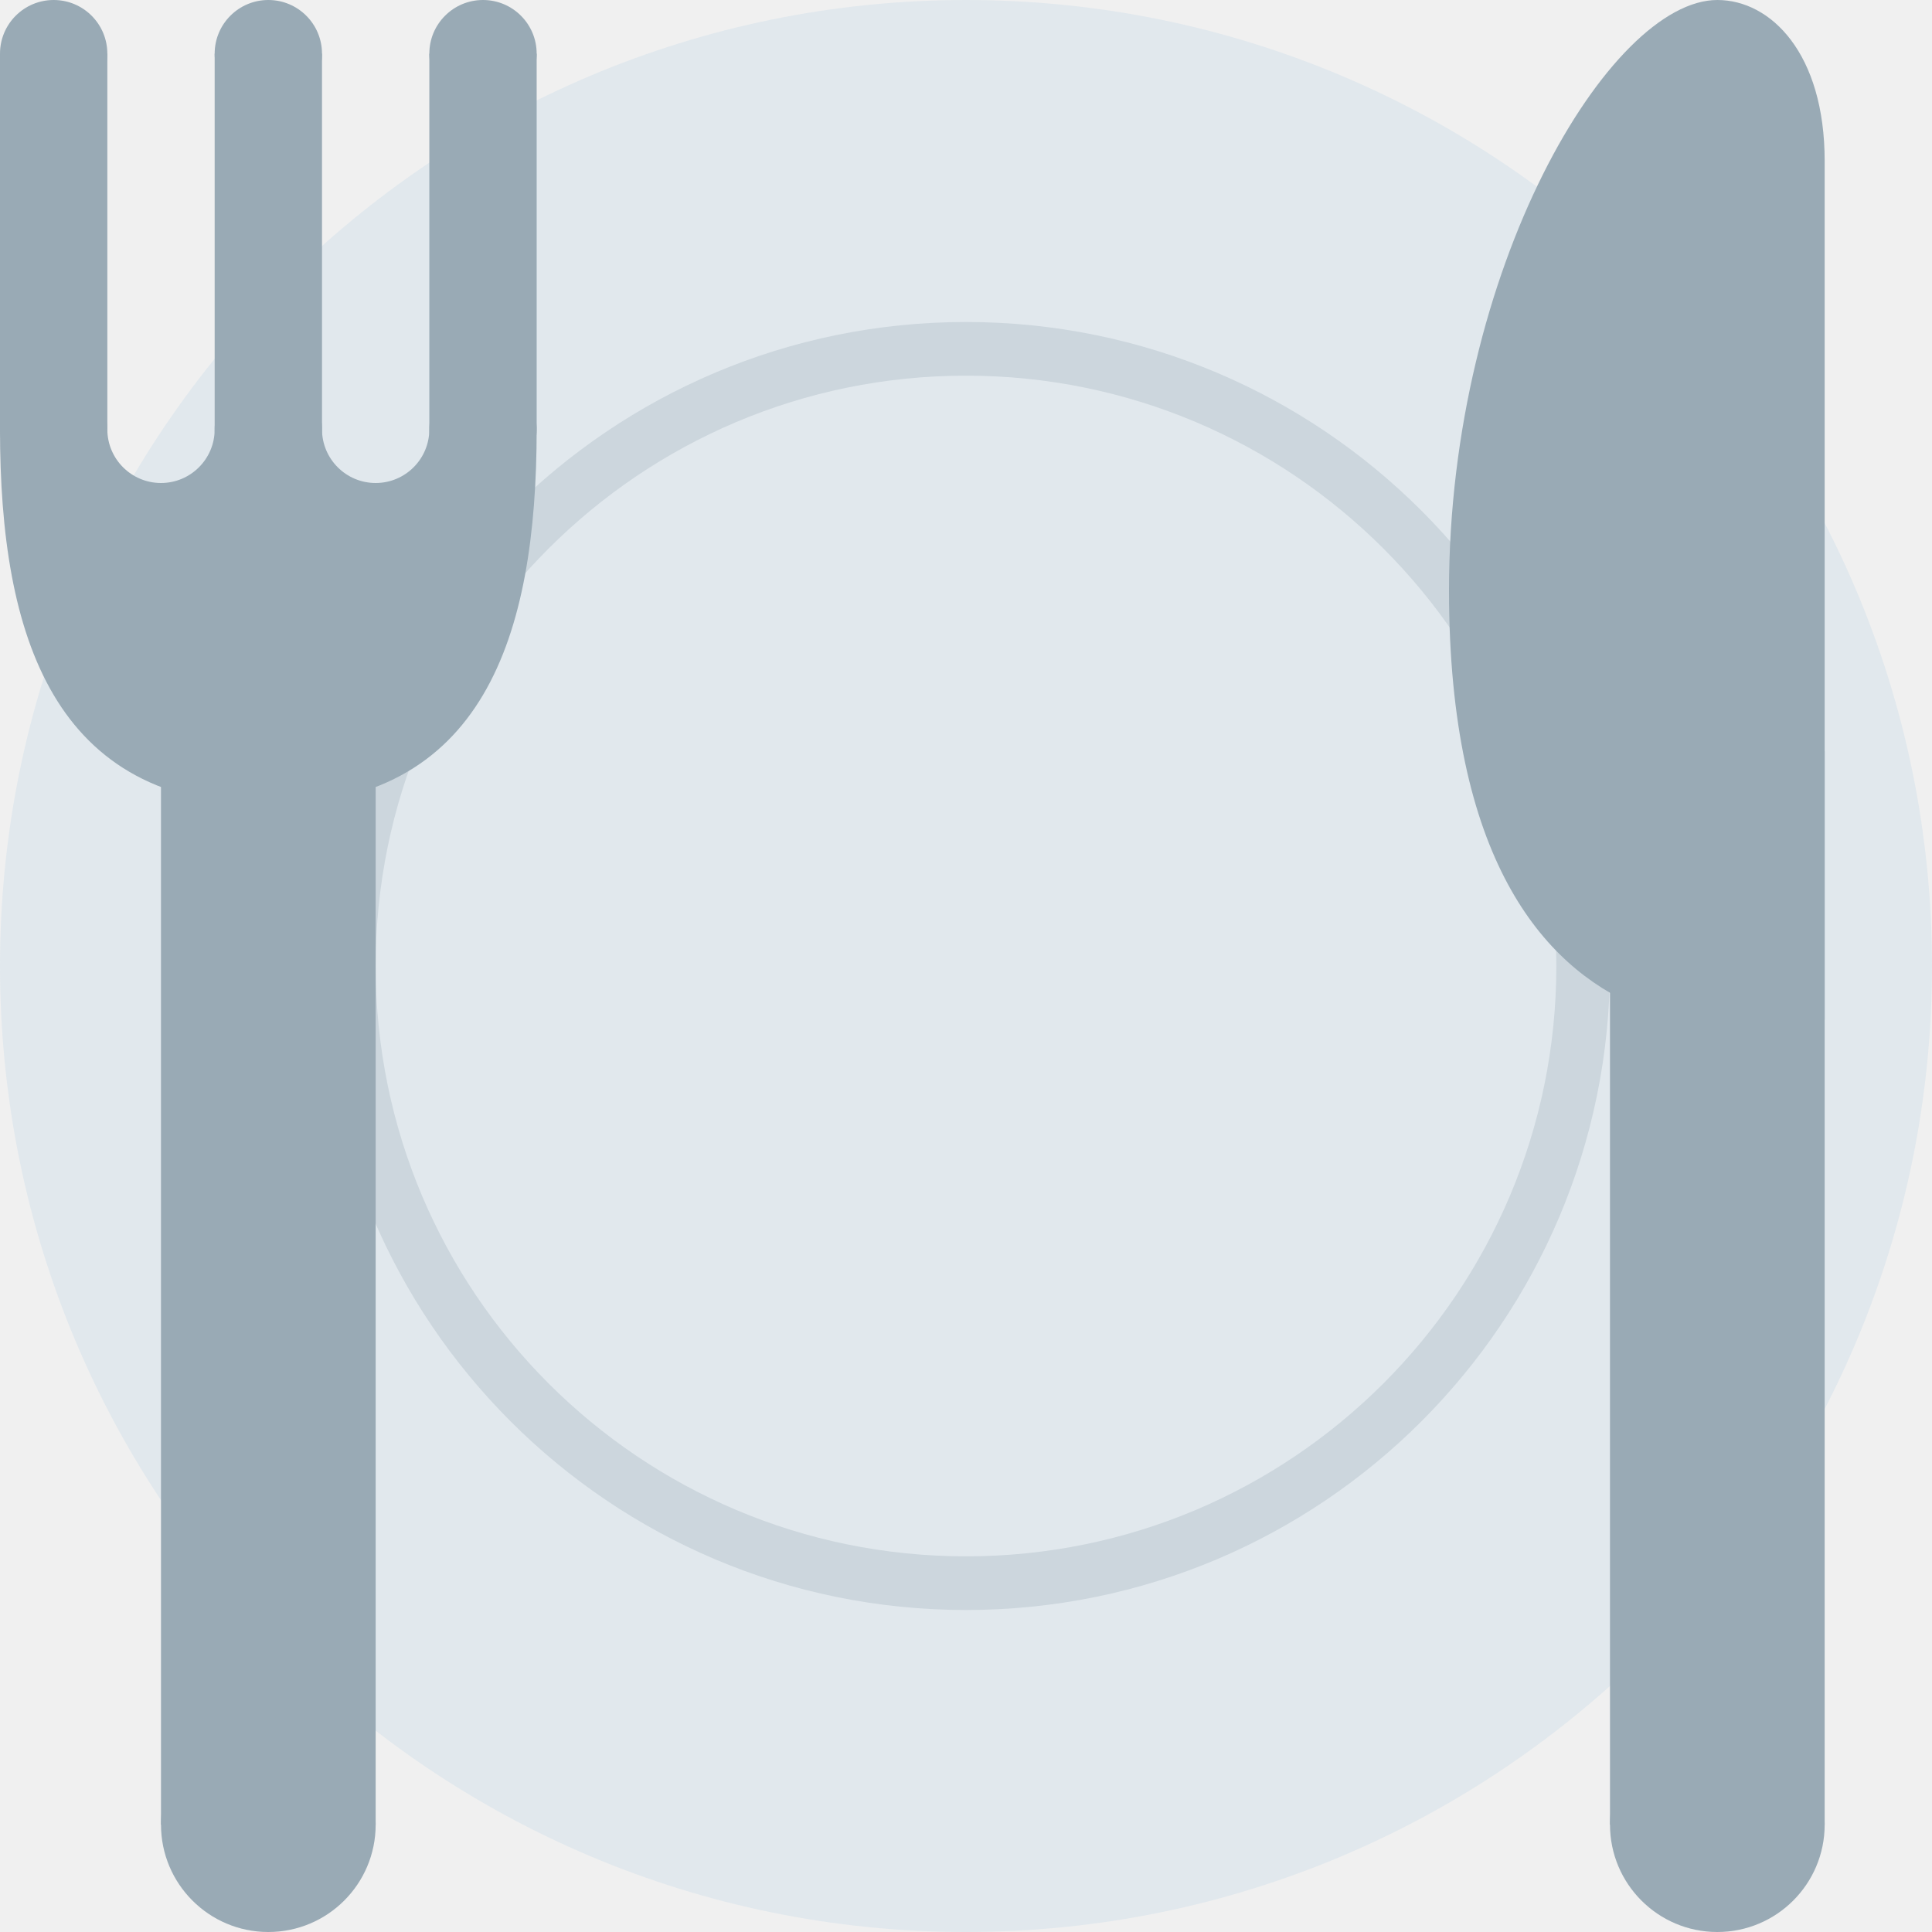
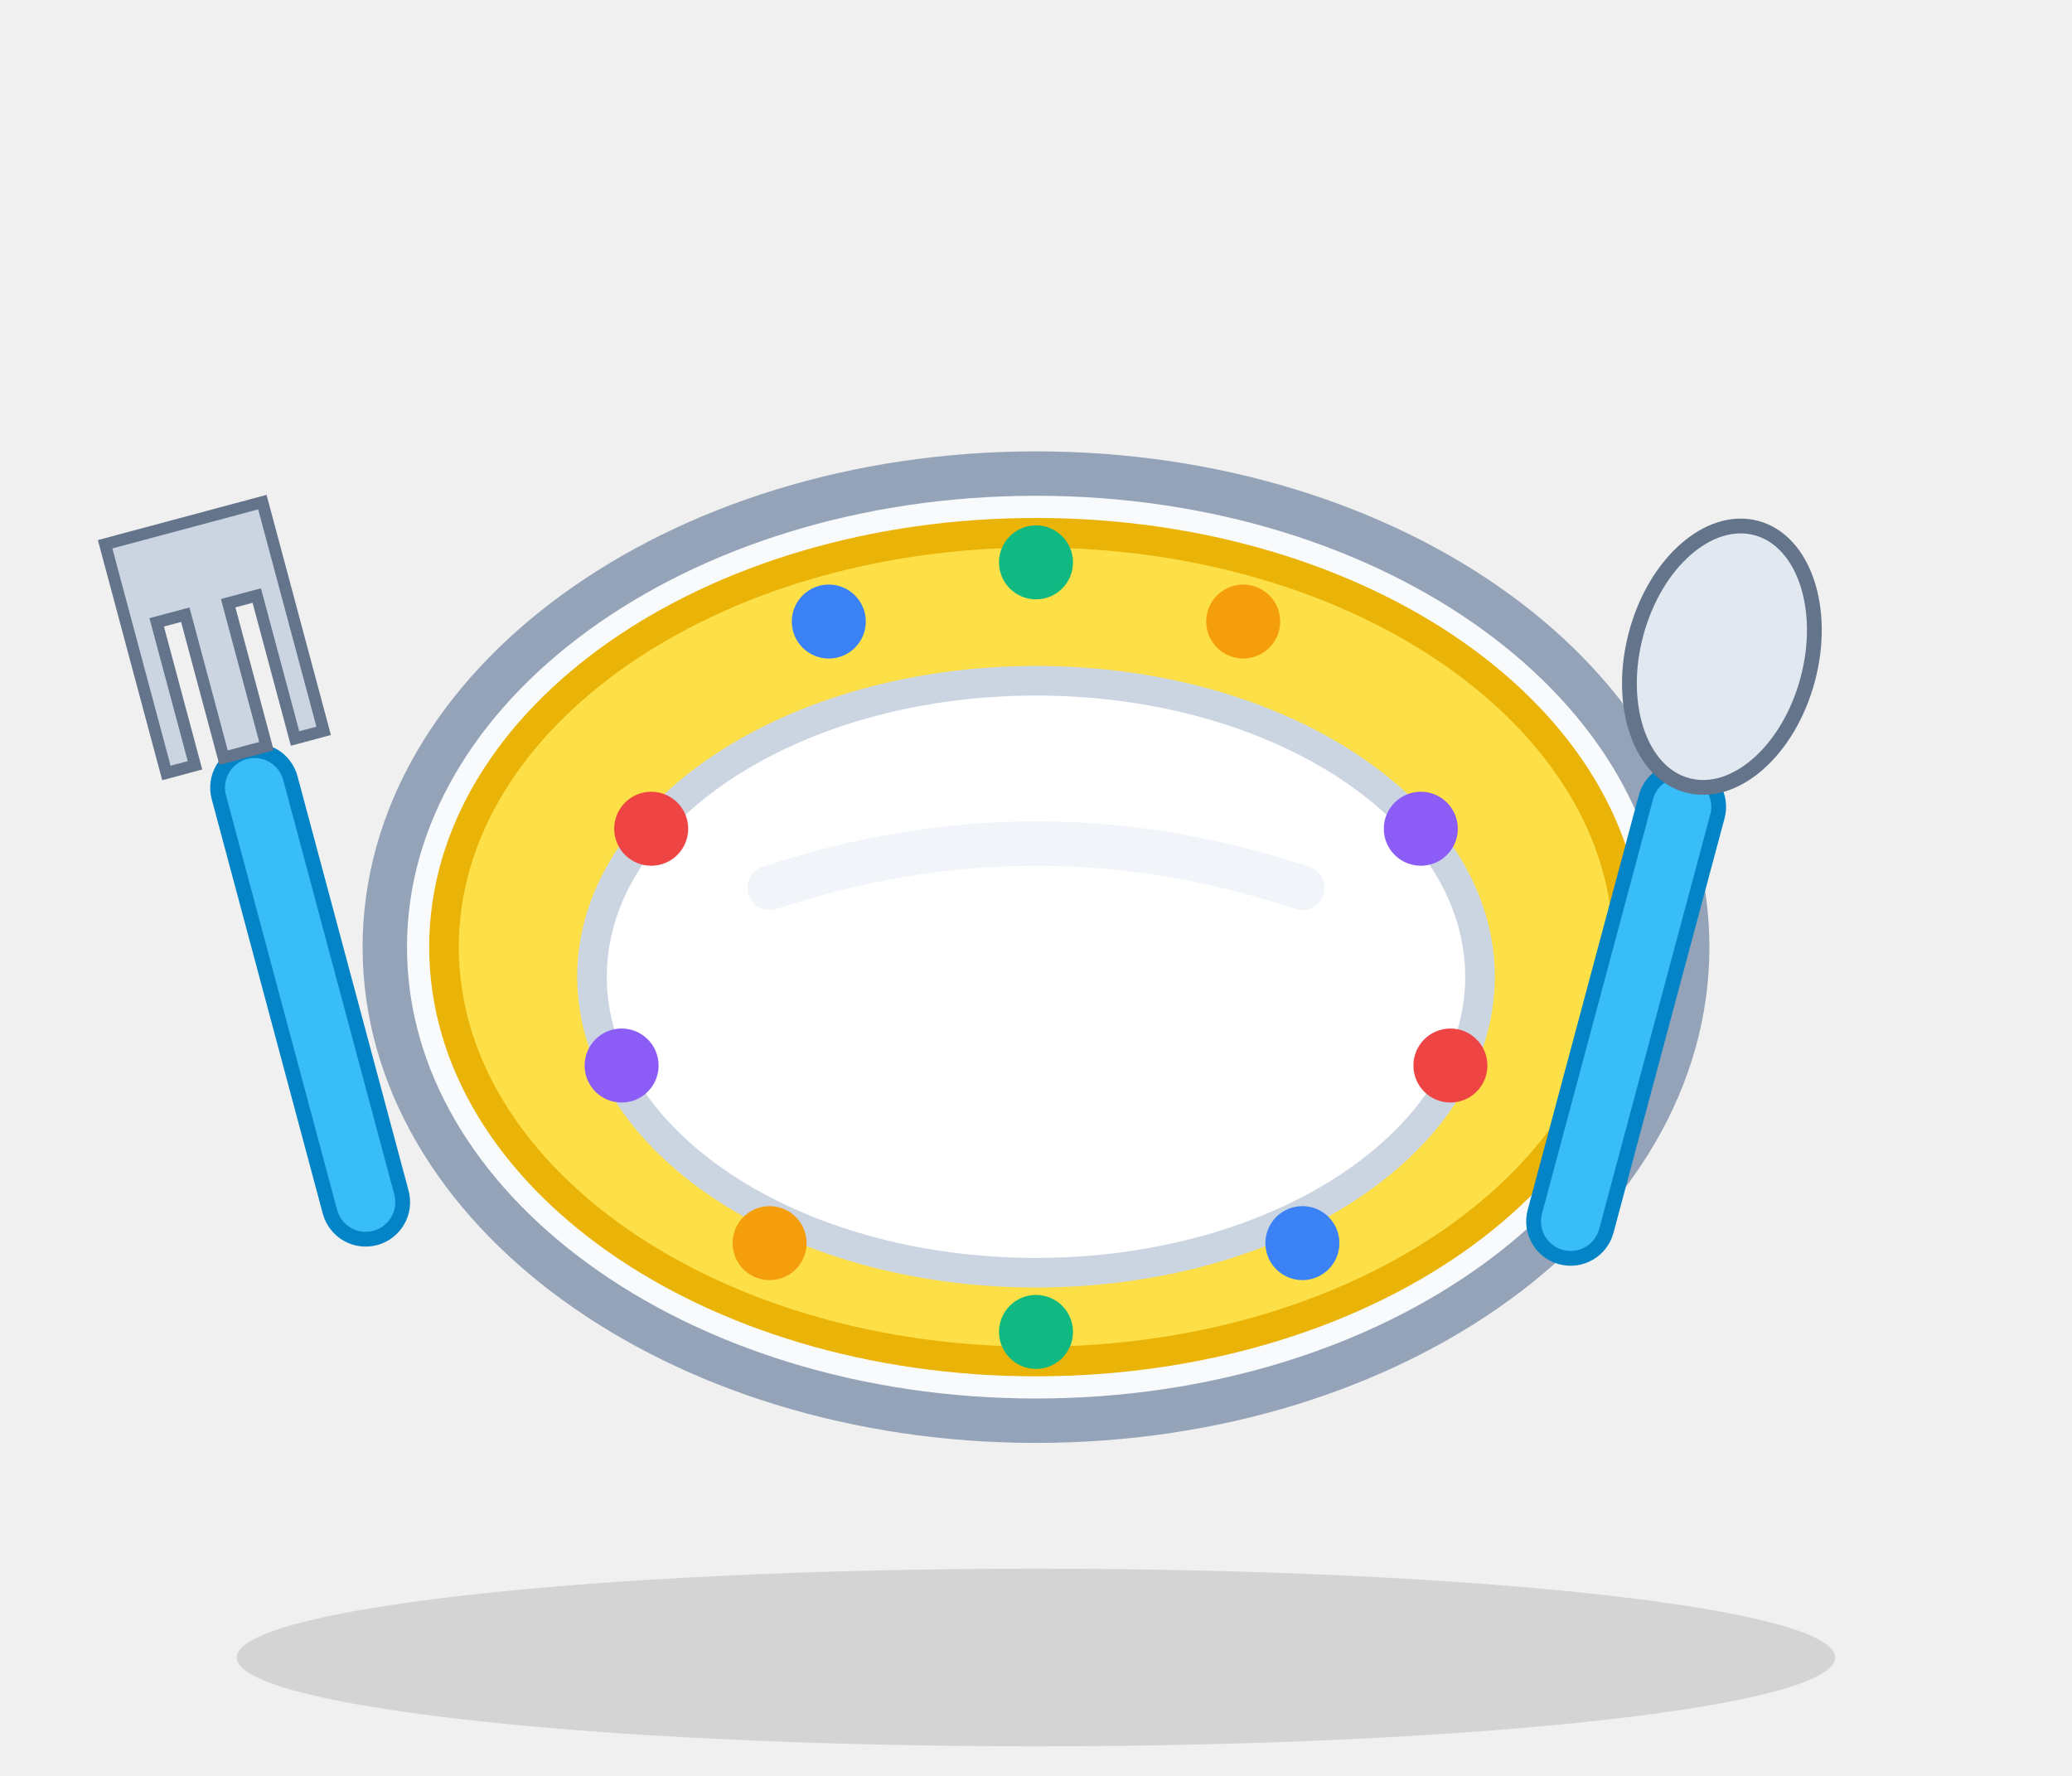
- <svg xmlns="http://www.w3.org/2000/svg" viewBox="0 0 36 36">
-   <path fill="#E1E8ED" d="M36 18c0 9.941-8.059 18-18 18S0 27.941 0 18 8.059 0 18 0s18 8.059 18 18z" />
-   <path fill="#CCD6DD" d="M30 18c0 6.628-5.372 12-12 12S6 24.628 6 18 11.372 6 18 6s12 5.372 12 12z" />
-   <path fill="#E1E8ED" d="M29 18c0 6.075-4.925 11-11 11-6.076 0-11-4.925-11-11 0-6.076 4.925-11 11-11s11 4.924 11 11z" />
-   <g fill="#99AAB5">
-     <circle cx="1" cy="1" r="1" />
-     <path d="M0 1h2v7H0z" />
-     <circle cx="5" cy="1" r="1" />
-     <path d="M4 1h2v7H4z" />
-     <circle cx="9" cy="1" r="1" />
-     <path d="M8 1h2v7H8zM3 14h4v20H3z" />
-     <circle cx="5" cy="34" r="2" />
-     <path d="M8 8c0 .552-.448 1-1 1s-1-.448-1-1H4c0 .552-.448 1-1 1s-1-.448-1-1H0c0 3.866 1 7 5 7s5-3.134 5-7H8z" />
-     <circle cx="1" cy="8" r="1" />
-     <circle cx="5" cy="8" r="1" />
-     <circle cx="9" cy="8" r="1" />
+ <svg xmlns="http://www.w3.org/2000/svg" viewBox="0 0 140 120" width="100%" height="100%">
+   <ellipse cx="70" cy="112" rx="54" ry="6" fill="rgba(0,0,0,0.12)" />
+   <g transform="translate(24, 20)">
+     <ellipse cx="46" cy="44" rx="44" ry="32" fill="#F8FAFC" stroke="#94A3B8" stroke-width="3" />
+     <ellipse cx="46" cy="44" rx="40" ry="28" fill="#FDE047" stroke="#EAB308" stroke-width="2" />
+     <ellipse cx="46" cy="46" rx="30" ry="20" fill="#FFFFFF" stroke="#CBD5E1" stroke-width="2" />
+     <circle cx="20" cy="36" r="2.5" fill="#EF4444" />
+     <circle cx="32" cy="22" r="2.5" fill="#3B82F6" />
+     <circle cx="46" cy="18" r="2.5" fill="#10B981" />
+     <circle cx="60" cy="22" r="2.5" fill="#F59E0B" />
+     <circle cx="72" cy="36" r="2.5" fill="#8B5CF6" />
+     <circle cx="74" cy="52" r="2.5" fill="#EF4444" />
+     <circle cx="64" cy="64" r="2.5" fill="#3B82F6" />
+     <circle cx="46" cy="70" r="2.5" fill="#10B981" />
+     <circle cx="28" cy="64" r="2.5" fill="#F59E0B" />
+     <circle cx="18" cy="52" r="2.5" fill="#8B5CF6" />
+     <path d="M 28 40 Q 46 34 64 40" stroke="#F1F5F9" stroke-width="3" fill="none" stroke-linecap="round" />
  </g>
-   <g fill="#99AAB5">
-     <path d="M30 14h4v20h-4z" />
-     <circle cx="32" cy="34" r="2" />
-     <path d="M32 0c1 0 2 1 2 3v16s-7 2-7-8c0-6 3-11 5-11z" />
+   <g transform="translate(10, 36) rotate(-15)">
+     <rect x="0" y="16" width="5" height="34" rx="2.5" fill="#38BDF8" stroke="#0284C7" stroke-width="1" />
+     <path d="M -3 0 L 8 0 L 8 16 L 6 16 L 6 6 L 4 6 L 4 16 L 1 16 L 1 6 L -1 6 L -1 16 L -3 16 Z" fill="#CBD5E1" stroke="#64748B" stroke-width="0.8" />
+   </g>
+   <g transform="translate(116, 36) rotate(15)">
+     <rect x="0" y="16" width="5" height="34" rx="2.5" fill="#38BDF8" stroke="#0284C7" stroke-width="1" />
+     <ellipse cx="2.5" cy="8" rx="6" ry="9" fill="#E2E8F0" stroke="#64748B" stroke-width="1" />
  </g>
</svg>
